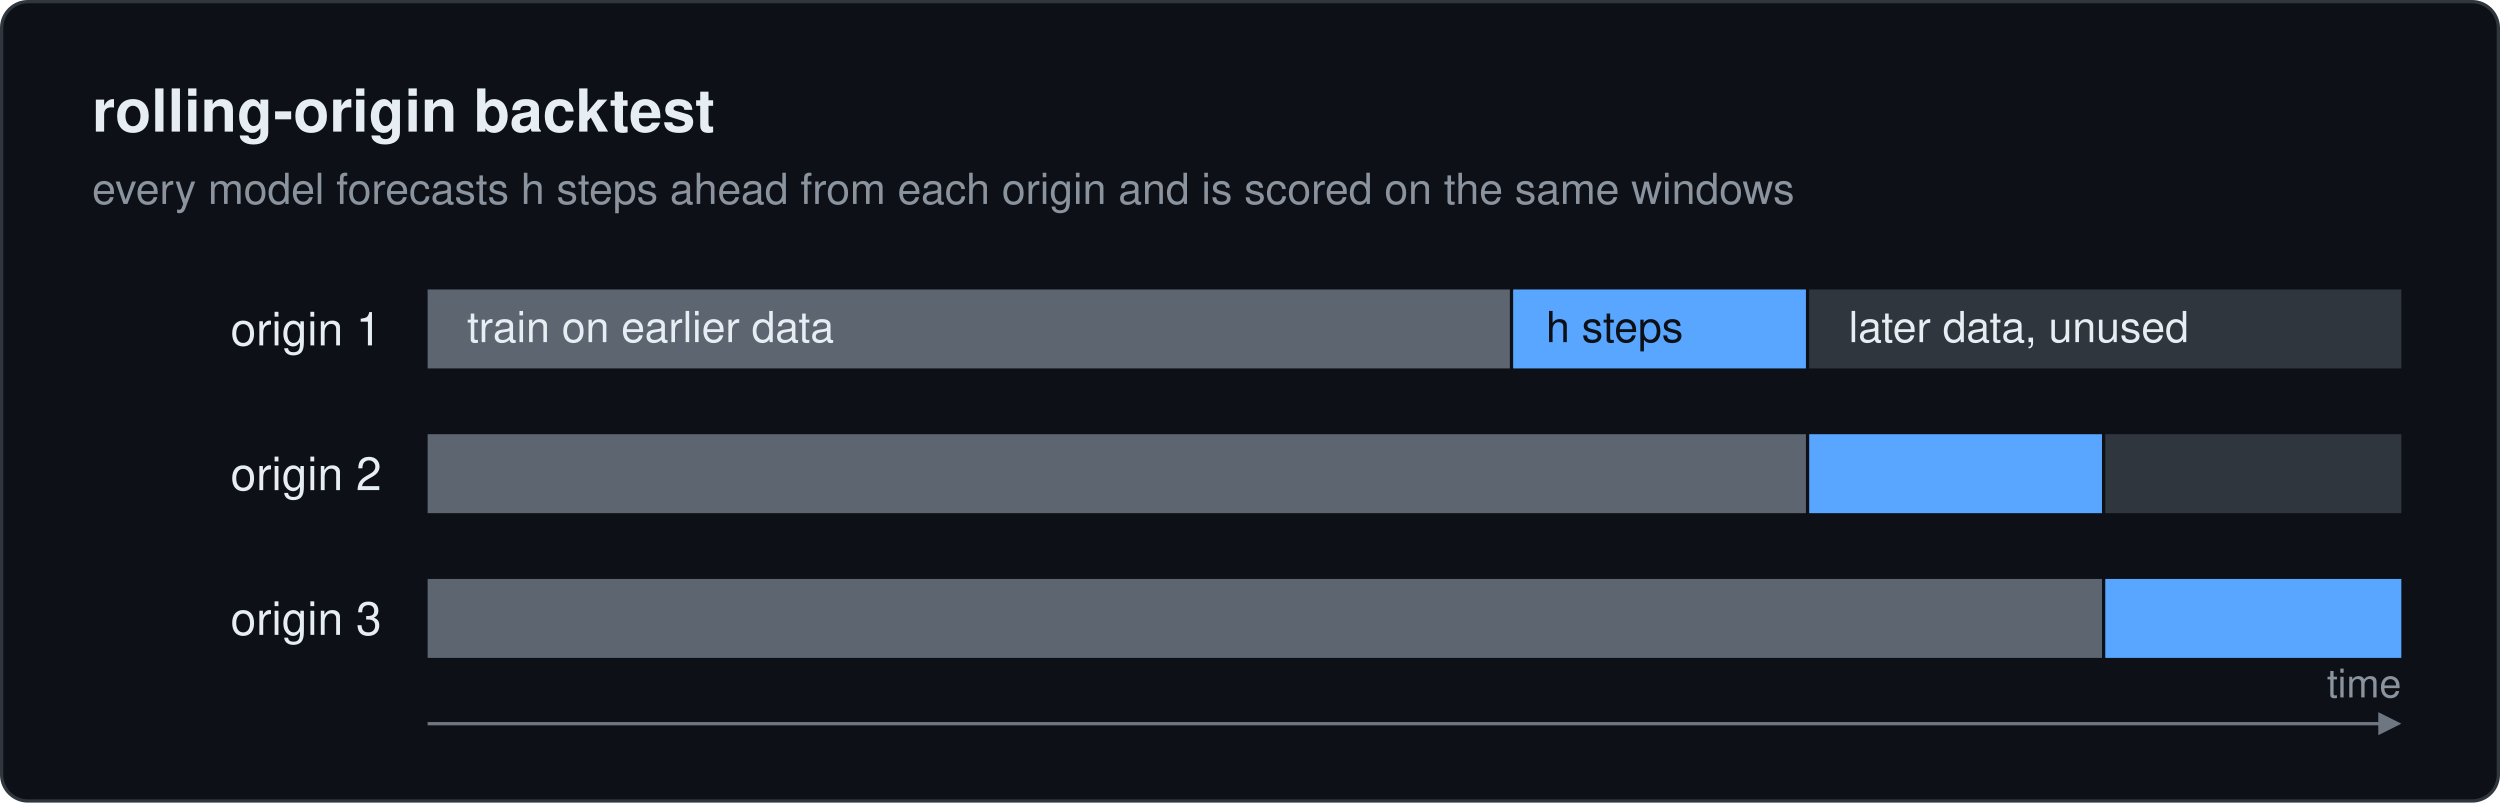
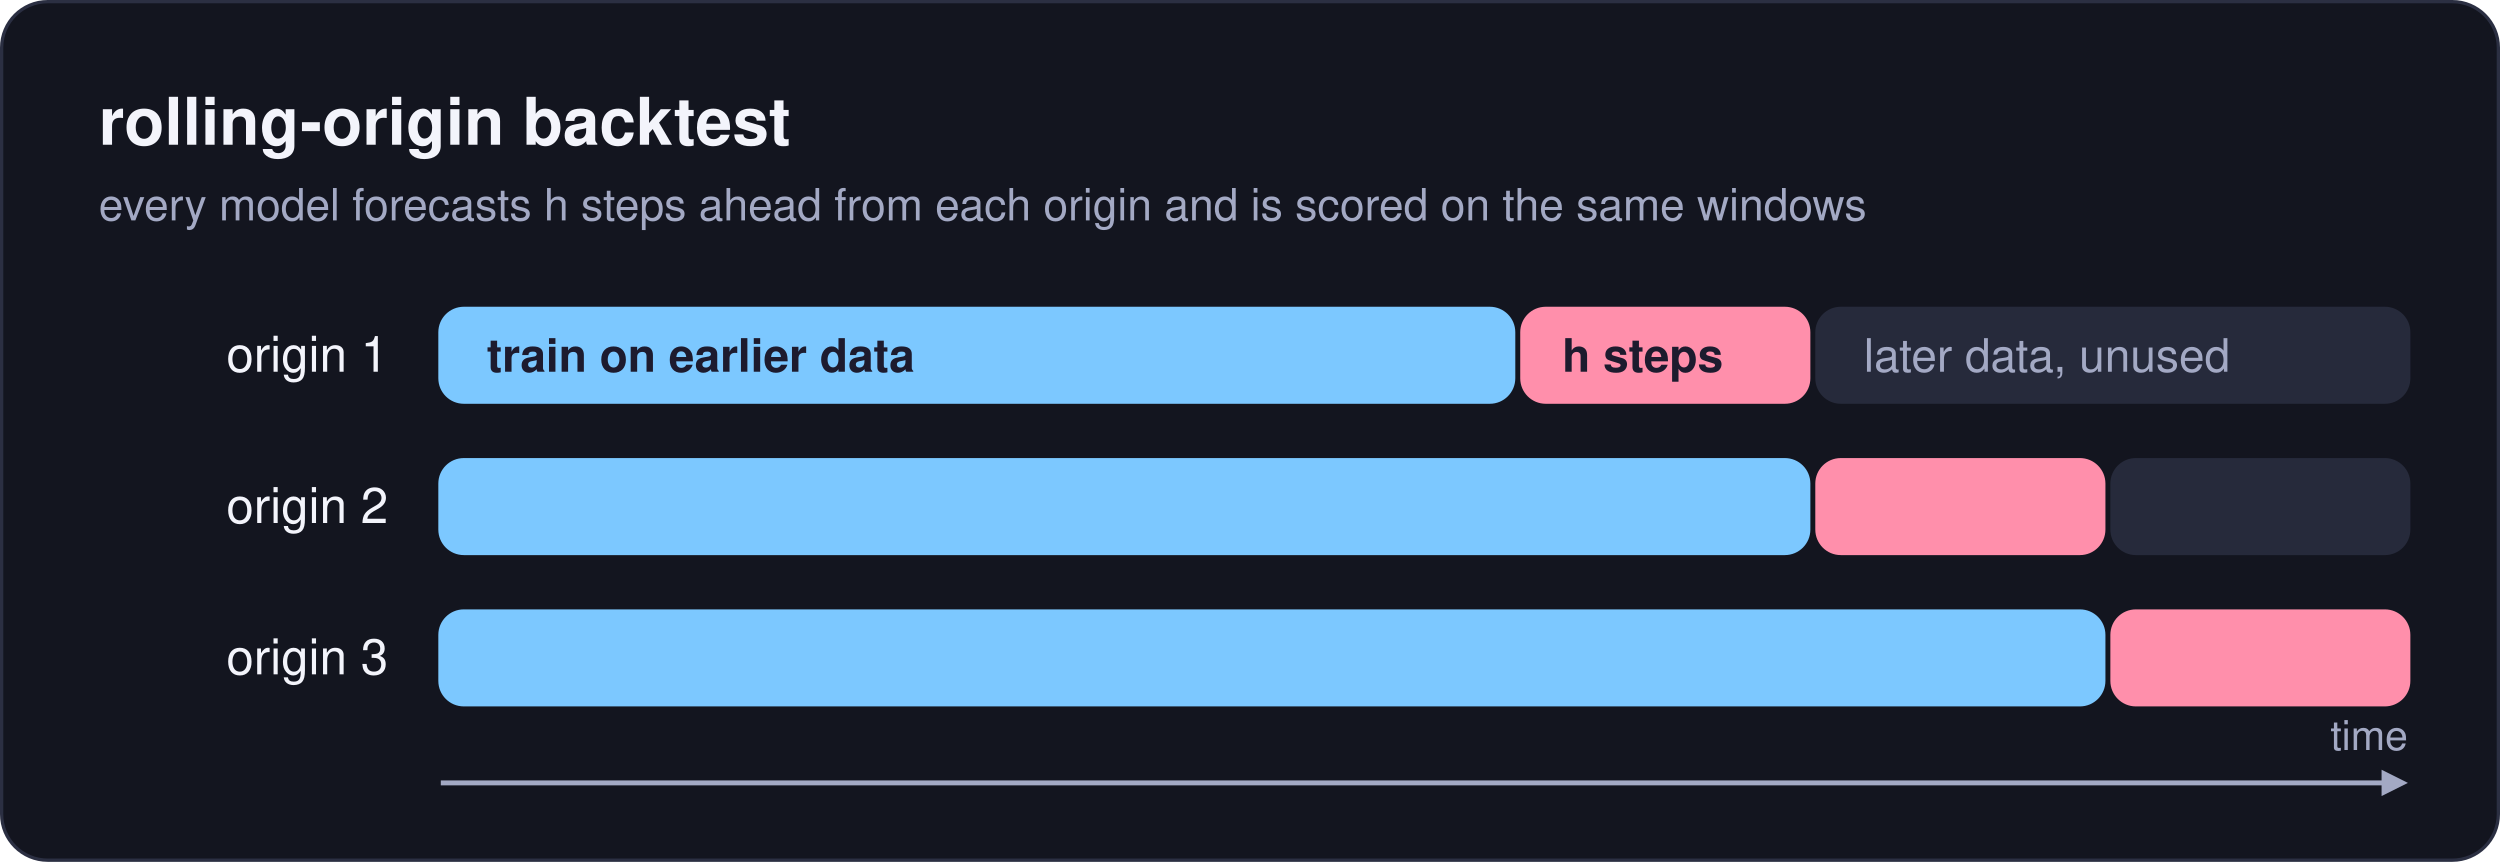
- <svg xmlns="http://www.w3.org/2000/svg" width="760" height="244" viewBox="0 0 760 244" role="img" aria-labelledby="t d" font-family="-apple-system, 'Segoe UI', Helvetica, Arial, sans-serif">
-   <style>.num{font-variant-numeric:tabular-nums}.bg{fill:#0d1117;stroke:#30363d}.ink{fill:#e6edf3}.muted{fill:#8b949e}.accent{fill:#58a6ff}.strong{fill:#b1bac4}.mark{fill:#6e7681}.faint{fill:#30363d}.train{fill:#5c6570}.on-accent{fill:#0d1117}.on-train{fill:#e6edf3}.line{stroke:#30363d}.axis{stroke:#6e7681}.head{fill:#6e7681}</style>
-   <rect class="bg" x="0.5" y="0.5" width="759" height="243" rx="8" />
-   <text class="ink" x="28" y="40" font-size="18" font-weight="600">rolling-origin backtest</text>
-   <text class="muted" x="28" y="62" font-size="13">every model forecasts h steps ahead from each origin and is scored on the same windows</text>
-   <text class="ink" x="116" y="105" text-anchor="end" font-size="14">origin 1</text>
-   <rect class="train" x="130" y="88" width="329.0" height="24" />
-   <rect class="accent" x="460.0" y="88" width="89.0" height="24" />
-   <rect class="faint" x="550.0" y="88" width="180.0" height="24" />
-   <text class="on-train" x="142" y="104" font-size="13">train on earlier data</text>
-   <text class="on-accent" x="470.0" y="104" font-size="13">h steps</text>
-   <text class="ink" x="562.0" y="104" font-size="13">later data, unused</text>
-   <text class="ink" x="116" y="149" text-anchor="end" font-size="14">origin 2</text>
-   <rect class="train" x="130" y="132" width="419.0" height="24" />
-   <rect class="accent" x="550.0" y="132" width="89.0" height="24" />
-   <rect class="faint" x="640.0" y="132" width="90.0" height="24" />
-   <text class="ink" x="116" y="193" text-anchor="end" font-size="14">origin 3</text>
-   <rect class="train" x="130" y="176" width="509.0" height="24" />
-   <rect class="accent" x="640.0" y="176" width="90.0" height="24" />
-   <line class="axis" x1="130" y1="220" x2="724" y2="220" stroke-width="1" />
-   <polygon class="head" points="730,220 723,216.5 723,223.5" />
-   <text class="muted" x="730" y="212" text-anchor="end" font-size="12">time</text>
+ <svg xmlns="http://www.w3.org/2000/svg" width="760" height="262" viewBox="0 0 760 262" role="img" aria-labelledby="t d" font-family="-apple-system, 'Segoe UI', Helvetica, Arial, sans-serif">
+   <style>.num{font-variant-numeric:tabular-nums}.bg{fill:#13151f;stroke:#2b2f42}.ink{fill:#f3f4fb}.muted{fill:#a3a9c4}.on{fill:#1d1b2e}.faint{fill:#262a3b;stroke:#262a3b}.line{stroke:#2b2f42}.axis{stroke:#a3a9c4}.head{fill:#a3a9c4}.mint{fill:#74e8c8;stroke:#74e8c8}.coral{fill:#ff8fab;stroke:#ff8fab}.sky{fill:#7cc8ff;stroke:#7cc8ff}.lilac{fill:#b7a6ff;stroke:#b7a6ff}</style>
+   <rect class="bg" x="0.5" y="0.5" width="759" height="261" rx="14" />
+   <text class="ink" x="30" y="44" font-size="20" font-weight="700">rolling-origin backtest</text>
+   <text class="muted" x="30" y="67" font-size="13.5">every model forecasts h steps ahead from each origin and is scored on the same windows</text>
+   <text class="ink" x="118" y="113" text-anchor="end" font-size="15">origin 1</text>
+   <rect class="sky" x="134" y="94" width="325.9" height="28" rx="7" stroke-width="1.5" />
+   <rect class="coral" x="462.9" y="94" width="86.7" height="28" rx="7" stroke-width="1.5" />
+   <rect class="faint" x="552.6" y="94" width="179.4" height="28" rx="7" stroke-width="1.5" />
+   <text class="on" x="148" y="113" font-size="14" font-weight="600">train on earlier data</text>
+   <text class="on" x="474.9" y="113" font-size="14" font-weight="600">h steps</text>
+   <text class="muted" x="566.6" y="113" font-size="14">later data, unused</text>
+   <text class="ink" x="118" y="159" text-anchor="end" font-size="15">origin 2</text>
+   <rect class="sky" x="134" y="140" width="415.6" height="28" rx="7" stroke-width="1.5" />
+   <rect class="coral" x="552.6" y="140" width="86.7" height="28" rx="7" stroke-width="1.5" />
+   <rect class="faint" x="642.3" y="140" width="89.7" height="28" rx="7" stroke-width="1.5" />
+   <text class="ink" x="118" y="205" text-anchor="end" font-size="15">origin 3</text>
+   <rect class="sky" x="134" y="186" width="505.3" height="28" rx="7" stroke-width="1.5" />
+   <rect class="coral" x="642.3" y="186" width="89.7" height="28" rx="7" stroke-width="1.5" />
+   <line class="axis" x1="134" y1="238" x2="726" y2="238" stroke-width="1.5" />
+   <polygon class="head" points="732,238 724,234 724,242" />
+   <text class="muted" x="732" y="228" text-anchor="end" font-size="12.5">time</text>
</svg>
